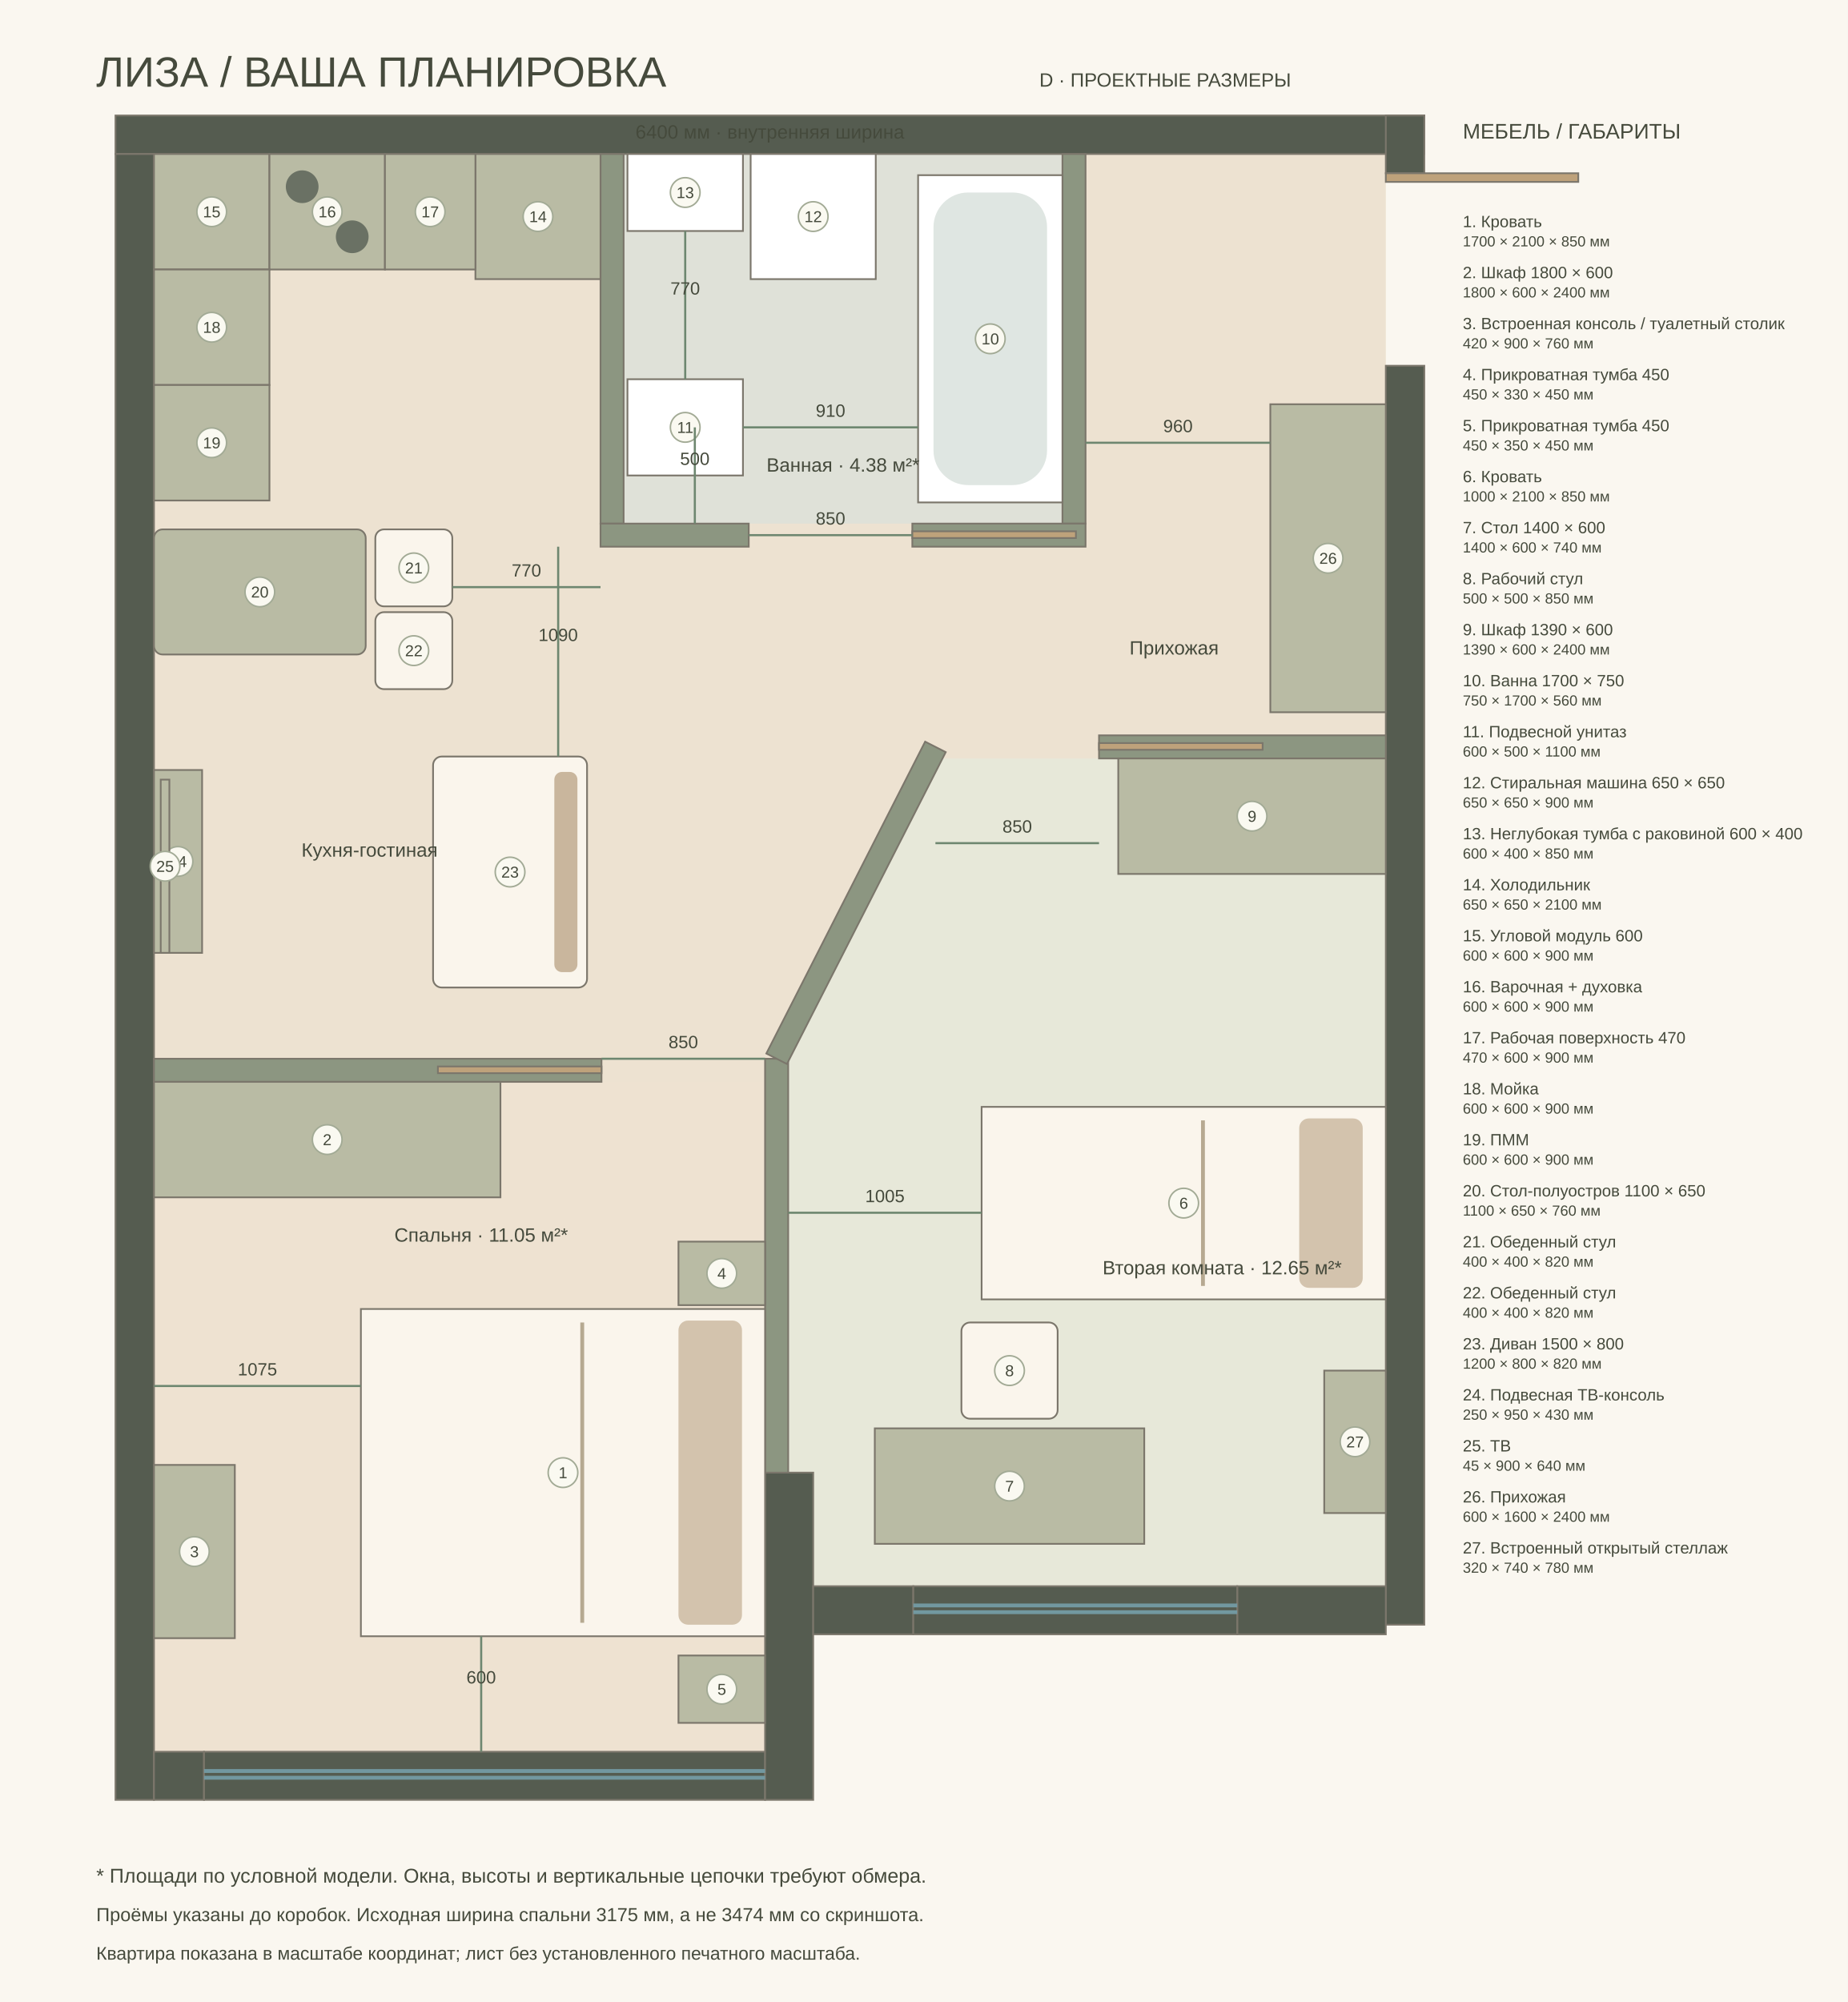
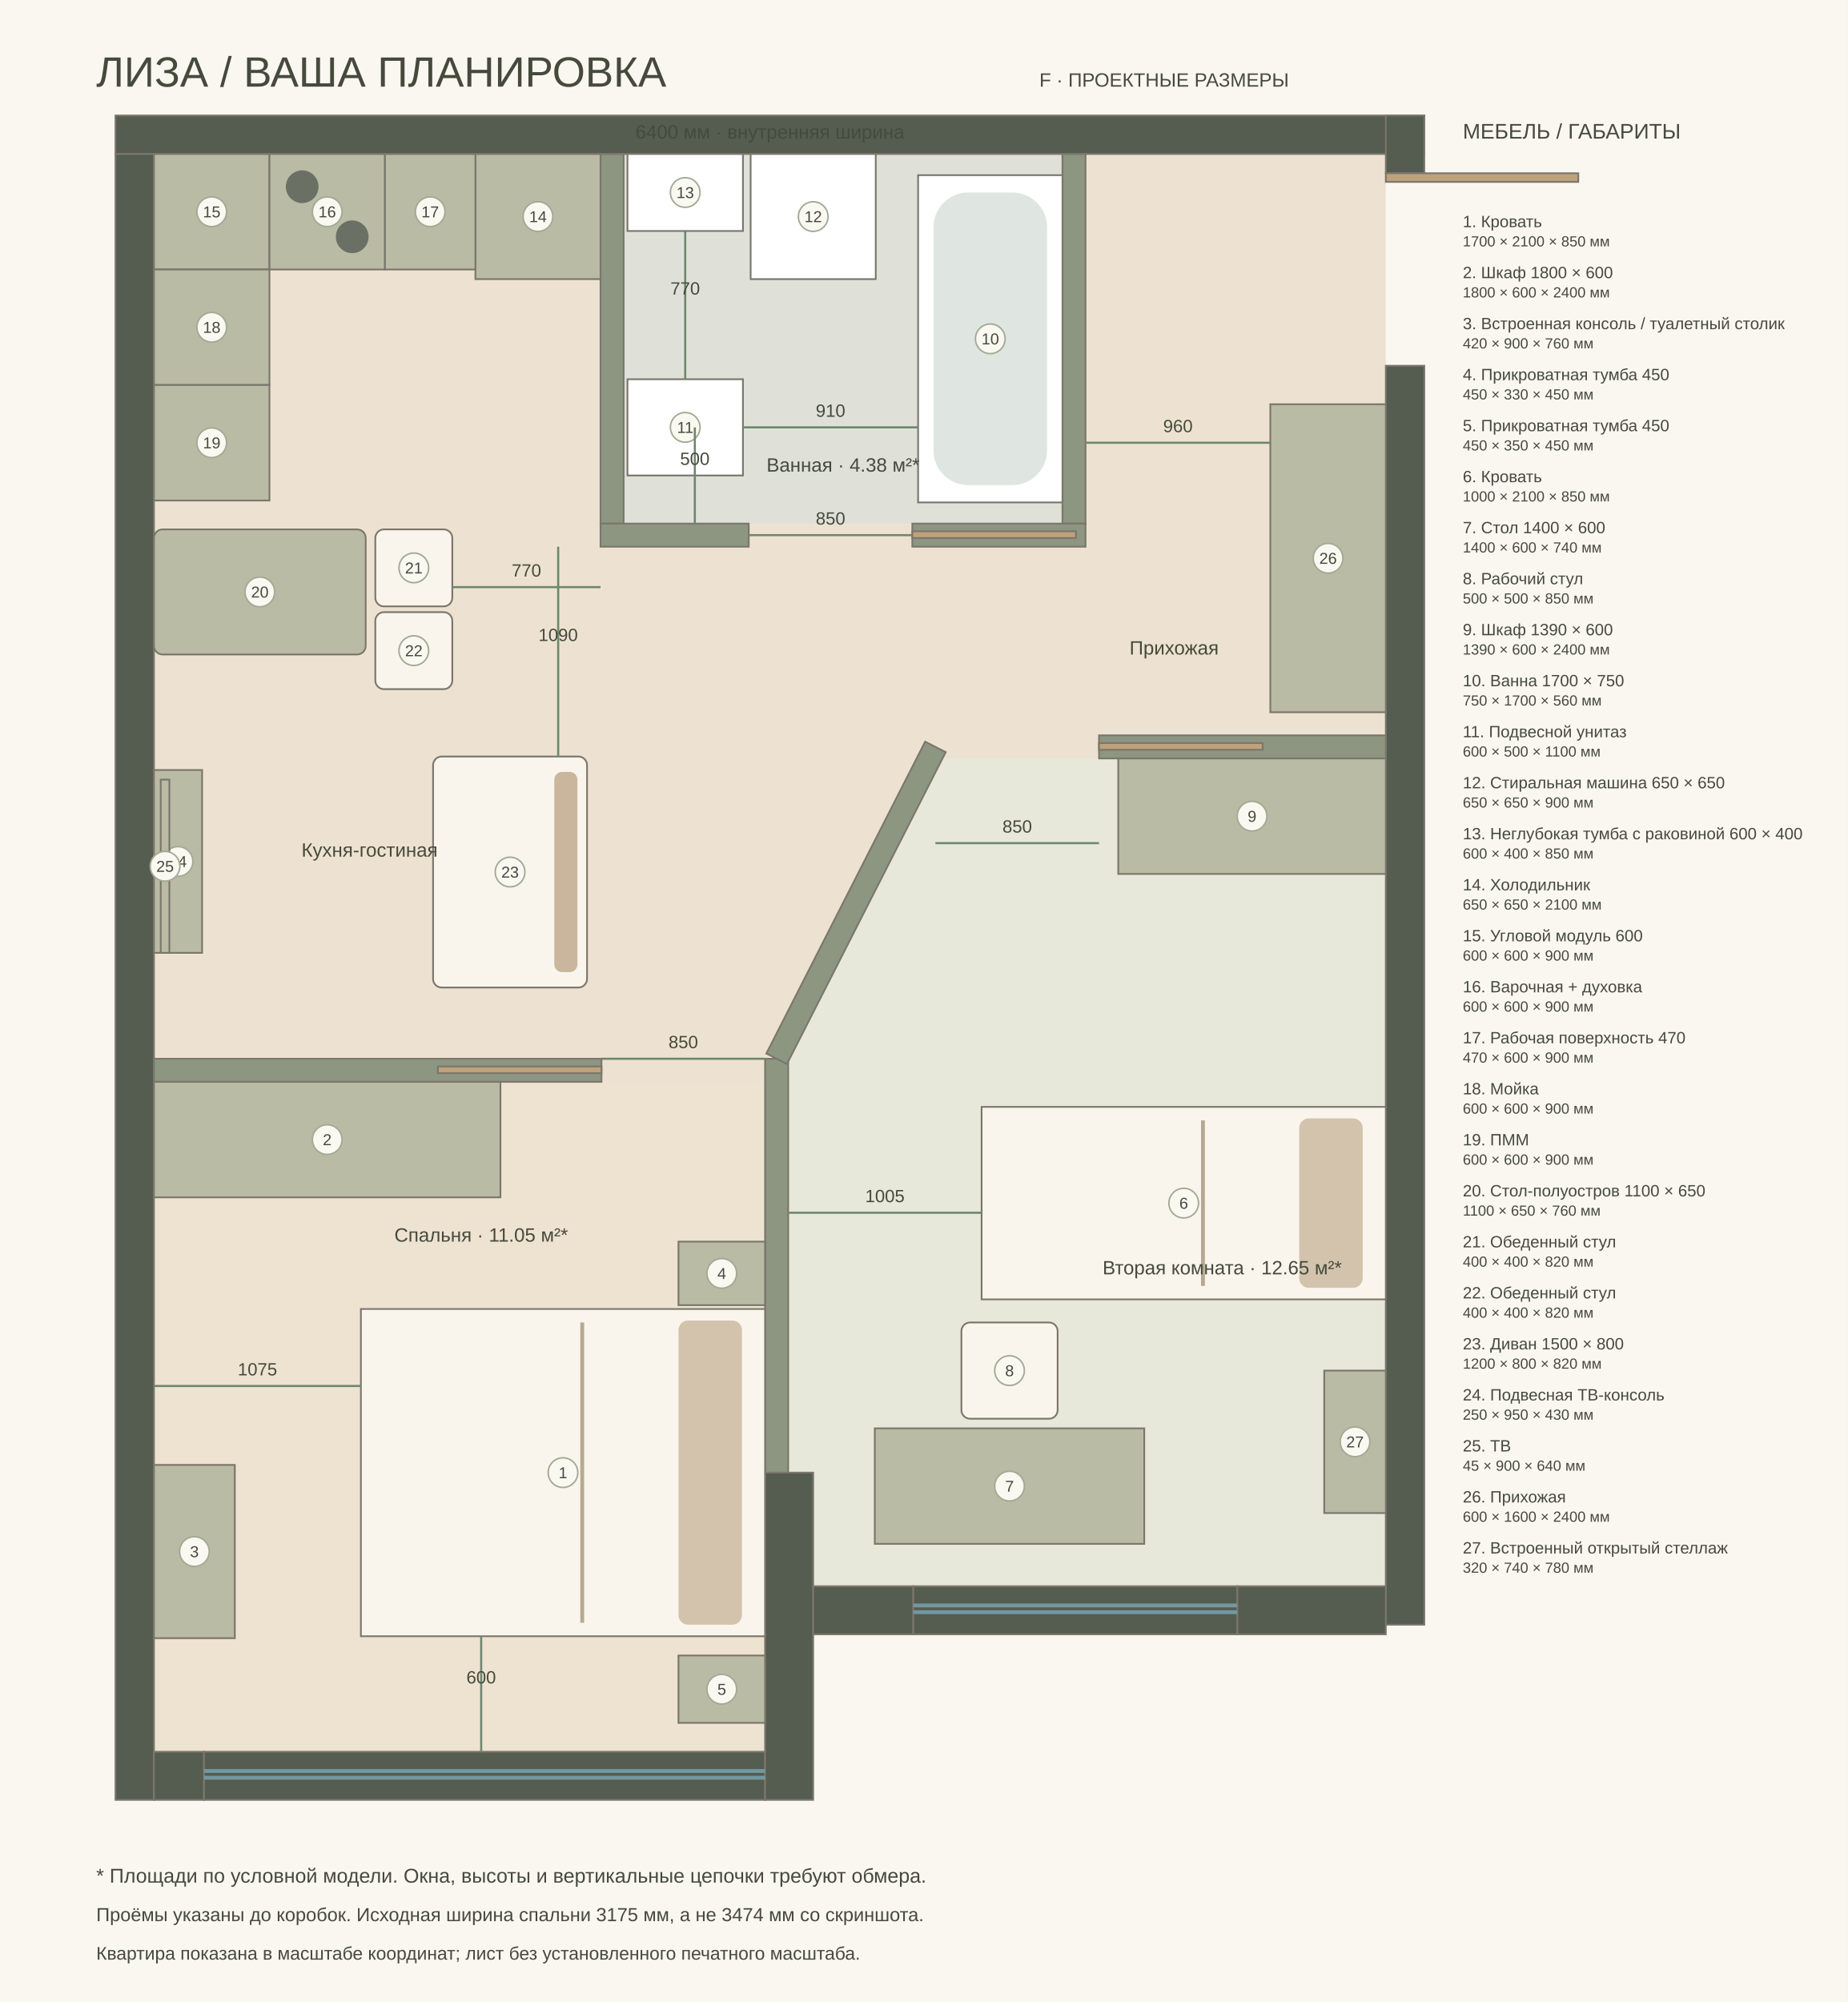
<svg xmlns="http://www.w3.org/2000/svg" width="1440" height="1560" viewBox="-800 -800 9600 10400">
  <style>text{font-family:Arial,sans-serif;fill:#454a3c}</style>
  <rect x="-800" y="-800" width="9600" height="10400" fill="#faf7f0" />
  <text x="-300" y="-350" font-size="220">ЛИЗА / ВАША ПЛАНИРОВКА</text>
-   <text x="4600" y="-350" font-size="100">D · ПРОЕКТНЫЕ РАЗМЕРЫ</text>
+   <text x="4600" y="-350" font-size="100">F · ПРОЕКТНЫЕ РАЗМЕРЫ</text>
  <path d="M0 0L6400 0L6400 7440L3425 7440L3425 6850L3175 6850L3175 8300L0 8300Z" fill="#ede2d1" />
  <polygon points="0,4820 3175,4820 3175,8300 0,8300" fill="#eee2d1" />
  <polygon points="3295,4720 4090,3140 6400,3140 6400,7440 3425,7440 3425,6850 3295,6850" fill="#e7e8d9" />
  <polygon points="2440,0 4720,0 4720,1920 2440,1920" fill="#dfe1d8" />
  <rect x="-200" y="-200" width="6800" height="200" fill="#555c50" stroke="#7b766b" stroke-width="9" />
  <rect x="-200" y="0" width="200" height="8550" fill="#555c50" stroke="#7b766b" stroke-width="9" />
  <rect x="6400" y="-200" width="200" height="300" fill="#555c50" stroke="#7b766b" stroke-width="9" />
  <rect x="6400" y="1100" width="200" height="6540" fill="#555c50" stroke="#7b766b" stroke-width="9" />
  <rect x="0" y="8300" width="260" height="250" fill="#555c50" stroke="#7b766b" stroke-width="9" />
  <rect x="260" y="8300" width="2915" height="250" fill="#555c50" stroke="#7b766b" stroke-width="9" />
  <rect x="3175" y="6850" width="250" height="1700" fill="#555c50" stroke="#7b766b" stroke-width="9" />
  <rect x="3425" y="7440" width="520" height="250" fill="#555c50" stroke="#7b766b" stroke-width="9" />
  <rect x="5628" y="7440" width="772" height="250" fill="#555c50" stroke="#7b766b" stroke-width="9" />
  <rect x="3945" y="7440" width="1683" height="250" fill="#555c50" stroke="#7b766b" stroke-width="9" />
  <rect x="2320" y="0" width="120" height="1920" fill="#8c9681" stroke="#7b766b" stroke-width="9" />
  <rect x="4720" y="0" width="120" height="1920" fill="#8c9681" stroke="#7b766b" stroke-width="9" />
  <rect x="2320" y="1920" width="770" height="120" fill="#8c9681" stroke="#7b766b" stroke-width="9" />
  <rect x="3940" y="1920" width="900" height="120" fill="#8c9681" stroke="#7b766b" stroke-width="9" />
  <rect x="0" y="4700" width="2325" height="120" fill="#8c9681" stroke="#7b766b" stroke-width="9" />
  <rect x="3175" y="4700" width="120" height="2150" fill="#8c9681" stroke="#7b766b" stroke-width="9" />
  <rect x="4910" y="3020" width="1490" height="120" fill="#8c9681" stroke="#7b766b" stroke-width="9" />
  <rect x="2738.514" y="3830" width="1817.973" height="120" fill="#8c9681" stroke="#7b766b" stroke-width="9" transform="rotate(-63.01211 3647.5 3890)" />
  <path d="M260 8400h2915m-2915 35h2915" fill="none" stroke="#7298a0" stroke-width="20" />
  <path d="M3945 7540h1683m-1683 35h1683" fill="none" stroke="#7298a0" stroke-width="20" />
  <rect x="1275" y="5800" width="1700" height="2100" fill="#faf5ec" stroke="#7b766b" stroke-width="9" transform="rotate(90 2125 6850)" />
  <g transform="rotate(90 2125 6850)">
    <rect x="1335" y="5920" width="1580" height="330" rx="50" fill="#d3c3ad" />
    <path d="M1345 6750h1560" stroke="#b6a991" stroke-width="20" />
  </g>
  <circle cx="2125" cy="6850" r="77" fill="#faf9f1" stroke="#a2aa95" stroke-width="8" />
  <text x="2125" y="6879" font-size="82" text-anchor="middle">1</text>
  <rect x="0" y="4820" width="1800" height="600" fill="#b9bba4" stroke="#7b766b" stroke-width="9" />
  <circle cx="900" cy="5120" r="77" fill="#faf9f1" stroke="#a2aa95" stroke-width="8" />
  <text x="900" y="5149" font-size="82" text-anchor="middle">2</text>
  <rect x="0" y="6810" width="420" height="900" fill="#b9bba4" stroke="#7b766b" stroke-width="9" />
  <circle cx="210" cy="7260" r="77" fill="#faf9f1" stroke="#a2aa95" stroke-width="8" />
  <text x="210" y="7289" font-size="82" text-anchor="middle">3</text>
  <rect x="2725" y="5650" width="450" height="330" fill="#b9bba4" stroke="#7b766b" stroke-width="9" />
  <circle cx="2950" cy="5815" r="77" fill="#faf9f1" stroke="#a2aa95" stroke-width="8" />
  <text x="2950" y="5844" font-size="82" text-anchor="middle">4</text>
  <rect x="2725" y="7800" width="450" height="350" fill="#b9bba4" stroke="#7b766b" stroke-width="9" />
  <circle cx="2950" cy="7975" r="77" fill="#faf9f1" stroke="#a2aa95" stroke-width="8" />
  <text x="2950" y="8004" font-size="82" text-anchor="middle">5</text>
  <rect x="4850" y="4400" width="1000" height="2100" fill="#faf5ec" stroke="#7b766b" stroke-width="9" transform="rotate(90 5350 5450)" />
  <g transform="rotate(90 5350 5450)">
    <rect x="4910" y="4520" width="880" height="330" rx="50" fill="#d3c3ad" />
    <path d="M4920 5350h860" stroke="#b6a991" stroke-width="20" />
  </g>
  <circle cx="5350" cy="5450" r="77" fill="#faf9f1" stroke="#a2aa95" stroke-width="8" />
  <text x="5350" y="5479" font-size="82" text-anchor="middle">6</text>
  <rect x="3745" y="6620" width="1400" height="600" fill="#b9bba4" stroke="#7b766b" stroke-width="9" />
  <circle cx="4445" cy="6920" r="77" fill="#faf9f1" stroke="#a2aa95" stroke-width="8" />
  <text x="4445" y="6949" font-size="82" text-anchor="middle">7</text>
  <rect x="4195" y="6070" width="500" height="500" fill="#faf5ec" stroke="#7b766b" stroke-width="9" rx="45" />
  <circle cx="4445" cy="6320" r="77" fill="#faf9f1" stroke="#a2aa95" stroke-width="8" />
  <text x="4445" y="6349" font-size="82" text-anchor="middle">8</text>
  <rect x="5010" y="3140" width="1390" height="600" fill="#b9bba4" stroke="#7b766b" stroke-width="9" />
  <circle cx="5705" cy="3440" r="77" fill="#faf9f1" stroke="#a2aa95" stroke-width="8" />
  <text x="5705" y="3469" font-size="82" text-anchor="middle">9</text>
  <rect x="3970" y="110" width="750" height="1700" fill="#fff" stroke="#7b766b" stroke-width="9" />
  <rect x="4050" y="200" width="590" height="1520" rx="180" fill="#dfe6e2" />
  <circle cx="4345" cy="960" r="77" fill="#faf9f1" stroke="#a2aa95" stroke-width="8" />
  <text x="4345" y="989" font-size="82" text-anchor="middle">10</text>
  <rect x="2460" y="1170" width="600" height="500" fill="#fff" stroke="#7b766b" stroke-width="9" />
  <circle cx="2760" cy="1420" r="77" fill="#faf9f1" stroke="#a2aa95" stroke-width="8" />
  <text x="2760" y="1449" font-size="82" text-anchor="middle">11</text>
  <rect x="3100" y="0" width="650" height="650" fill="#fff" stroke="#7b766b" stroke-width="9" />
  <circle cx="3425" cy="325" r="77" fill="#faf9f1" stroke="#a2aa95" stroke-width="8" />
  <text x="3425" y="354" font-size="82" text-anchor="middle">12</text>
  <rect x="2460" y="0" width="600" height="400" fill="#fff" stroke="#7b766b" stroke-width="9" />
  <circle cx="2760" cy="200" r="77" fill="#faf9f1" stroke="#a2aa95" stroke-width="8" />
  <text x="2760" y="229" font-size="82" text-anchor="middle">13</text>
  <rect x="1670" y="0" width="650" height="650" fill="#b9bba4" stroke="#7b766b" stroke-width="9" />
  <circle cx="1995" cy="325" r="77" fill="#faf9f1" stroke="#a2aa95" stroke-width="8" />
  <text x="1995" y="354" font-size="82" text-anchor="middle">14</text>
  <rect x="0" y="0" width="600" height="600" fill="#b9bba4" stroke="#7b766b" stroke-width="9" />
  <circle cx="300" cy="300" r="77" fill="#faf9f1" stroke="#a2aa95" stroke-width="8" />
  <text x="300" y="329" font-size="82" text-anchor="middle">15</text>
  <rect x="600" y="0" width="600" height="600" fill="#b9bba4" stroke="#7b766b" stroke-width="9" />
  <circle cx="770" cy="170" r="85" fill="#6a7164" />
  <circle cx="1030" cy="430" r="85" fill="#6a7164" />
  <circle cx="900" cy="300" r="77" fill="#faf9f1" stroke="#a2aa95" stroke-width="8" />
  <text x="900" y="329" font-size="82" text-anchor="middle">16</text>
  <rect x="1200" y="0" width="470" height="600" fill="#b9bba4" stroke="#7b766b" stroke-width="9" />
  <circle cx="1435" cy="300" r="77" fill="#faf9f1" stroke="#a2aa95" stroke-width="8" />
  <text x="1435" y="329" font-size="82" text-anchor="middle">17</text>
  <rect x="0" y="600" width="600" height="600" fill="#b9bba4" stroke="#7b766b" stroke-width="9" />
  <circle cx="300" cy="900" r="77" fill="#faf9f1" stroke="#a2aa95" stroke-width="8" />
  <text x="300" y="929" font-size="82" text-anchor="middle">18</text>
  <rect x="0" y="1200" width="600" height="600" fill="#b9bba4" stroke="#7b766b" stroke-width="9" />
  <circle cx="300" cy="1500" r="77" fill="#faf9f1" stroke="#a2aa95" stroke-width="8" />
  <text x="300" y="1529" font-size="82" text-anchor="middle">19</text>
  <rect x="0" y="1950" width="1100" height="650" fill="#b9bba4" stroke="#7b766b" stroke-width="9" rx="45" />
  <circle cx="550" cy="2275" r="77" fill="#faf9f1" stroke="#a2aa95" stroke-width="8" />
  <text x="550" y="2304" font-size="82" text-anchor="middle">20</text>
  <rect x="1150" y="1950" width="400" height="400" fill="#faf5ec" stroke="#7b766b" stroke-width="9" rx="45" />
  <circle cx="1350" cy="2150" r="77" fill="#faf9f1" stroke="#a2aa95" stroke-width="8" />
  <text x="1350" y="2179" font-size="82" text-anchor="middle">21</text>
  <rect x="1150" y="2380" width="400" height="400" fill="#faf5ec" stroke="#7b766b" stroke-width="9" rx="45" />
  <circle cx="1350" cy="2580" r="77" fill="#faf9f1" stroke="#a2aa95" stroke-width="8" />
  <text x="1350" y="2609" font-size="82" text-anchor="middle">22</text>
  <rect x="1250" y="3330" width="1200" height="800" fill="#faf5ec" stroke="#7b766b" stroke-width="9" transform="rotate(270 1850 3730)" rx="45" />
  <g transform="rotate(270 1850 3730)">
    <rect x="1330" y="3960" width="1040" height="120" rx="40" fill="#c9b69d" />
  </g>
  <circle cx="1850" cy="3730" r="77" fill="#faf9f1" stroke="#a2aa95" stroke-width="8" />
  <text x="1850" y="3759" font-size="82" text-anchor="middle">23</text>
  <rect x="0" y="3200" width="250" height="950" fill="#b9bba4" stroke="#7b766b" stroke-width="9" />
  <circle cx="125" cy="3675" r="77" fill="#faf9f1" stroke="#a2aa95" stroke-width="8" />
  <text x="125" y="3704" font-size="82" text-anchor="middle">24</text>
  <rect x="35" y="3250" width="45" height="900" fill="#b9bba4" stroke="#7b766b" stroke-width="9" />
  <circle cx="57.5" cy="3700" r="77" fill="#faf9f1" stroke="#a2aa95" stroke-width="8" />
  <text x="57.5" y="3729" font-size="82" text-anchor="middle">25</text>
  <rect x="5800" y="1300" width="600" height="1600" fill="#b9bba4" stroke="#7b766b" stroke-width="9" />
  <circle cx="6100" cy="2100" r="77" fill="#faf9f1" stroke="#a2aa95" stroke-width="8" />
  <text x="6100" y="2129" font-size="82" text-anchor="middle">26</text>
  <rect x="6080" y="6320" width="320" height="740" fill="#b9bba4" stroke="#7b766b" stroke-width="9" />
  <circle cx="6240" cy="6690" r="77" fill="#faf9f1" stroke="#a2aa95" stroke-width="8" />
  <text x="6240" y="6719" font-size="82" text-anchor="middle">27</text>
  <rect x="6400" y="100" width="1000" height="45" fill="#bea27b" stroke="#7b766b" stroke-width="9" />
  <rect x="1475" y="4740" width="850" height="35" fill="#bea27b" stroke="#7b766b" stroke-width="9" />
  <rect x="4910" y="3060" width="850" height="35" fill="#bea27b" stroke="#7b766b" stroke-width="9" />
  <rect x="3940" y="1960" width="850" height="35" fill="#bea27b" stroke="#7b766b" stroke-width="9" />
  <g>
    <text x="1700" y="5650" font-size="100" text-anchor="middle" fill="#343d31">Спальня · 11.05 м²*</text>
  </g>
  <g>
    <text x="5550" y="5820" font-size="100" text-anchor="middle" fill="#343d31">Вторая комната · 12.65 м²*</text>
  </g>
  <g>
    <text x="3580" y="1650" font-size="100" text-anchor="middle" fill="#343d31">Ванная · 4.38 м²*</text>
  </g>
  <g>
    <text x="1120" y="3650" font-size="100" text-anchor="middle" fill="#343d31">Кухня-гостиная</text>
  </g>
  <g>
    <text x="5300" y="2600" font-size="100" text-anchor="middle" fill="#343d31">Прихожая</text>
  </g>
  <path d="M4840 1500L5800 1500" stroke="#6e8770" stroke-width="11" />
  <text x="5320" y="1445" font-size="92" text-anchor="middle" fill="#395a3c">960</text>
  <path d="M2325 4700L3175 4700" stroke="#6e8770" stroke-width="11" />
  <text x="2750" y="4645" font-size="92" text-anchor="middle" fill="#395a3c">850</text>
  <path d="M4060 3580L4910 3580" stroke="#6e8770" stroke-width="11" />
  <text x="4485" y="3525" font-size="92" text-anchor="middle" fill="#395a3c">850</text>
  <path d="M3090 1980L3940 1980" stroke="#6e8770" stroke-width="11" />
  <text x="3515" y="1925" font-size="92" text-anchor="middle" fill="#395a3c">850</text>
  <path d="M0 6400L1075 6400" stroke="#6e8770" stroke-width="11" />
  <text x="537.5" y="6345" font-size="92" text-anchor="middle" fill="#395a3c">1075</text>
  <path d="M1700 7700L1700 8300" stroke="#6e8770" stroke-width="11" />
  <text x="1700" y="7945" font-size="92" text-anchor="middle" fill="#395a3c">600</text>
  <path d="M3295 5500L4300 5500" stroke="#6e8770" stroke-width="11" />
  <text x="3797.5" y="5445" font-size="92" text-anchor="middle" fill="#395a3c">1005</text>
  <path d="M2100 2040L2100 3130" stroke="#6e8770" stroke-width="11" />
  <text x="2100" y="2530" font-size="92" text-anchor="middle" fill="#395a3c">1090</text>
  <path d="M3060 1420L3970 1420" stroke="#6e8770" stroke-width="11" />
  <text x="3515" y="1365" font-size="92" text-anchor="middle" fill="#395a3c">910</text>
  <path d="M2760 400L2760 1170" stroke="#6e8770" stroke-width="11" />
  <text x="2760" y="730" font-size="92" text-anchor="middle" fill="#395a3c">770</text>
  <path d="M2810 1420L2810 1920" stroke="#6e8770" stroke-width="11" />
  <text x="2810" y="1615" font-size="92" text-anchor="middle" fill="#395a3c">500</text>
  <path d="M1550 2250L2320 2250" stroke="#6e8770" stroke-width="11" />
  <text x="1935" y="2195" font-size="92" text-anchor="middle" fill="#395a3c">770</text>
  <text x="3200" y="-80" font-size="100" text-anchor="middle">6400 мм · внутренняя ширина</text>
  <text x="6800" y="-80" font-size="110">МЕБЕЛЬ / ГАБАРИТЫ</text>
  <text x="6800" y="380" font-size="85">1. Кровать</text>
  <text x="6800" y="480" font-size="76">1700 × 2100 × 850 мм</text>
  <text x="6800" y="645" font-size="85">2. Шкаф 1800 × 600</text>
  <text x="6800" y="745" font-size="76">1800 × 600 × 2400 мм</text>
  <text x="6800" y="910" font-size="85">3. Встроенная консоль / туалетный столик</text>
  <text x="6800" y="1010" font-size="76">420 × 900 × 760 мм</text>
  <text x="6800" y="1175" font-size="85">4. Прикроватная тумба 450</text>
  <text x="6800" y="1275" font-size="76">450 × 330 × 450 мм</text>
  <text x="6800" y="1440" font-size="85">5. Прикроватная тумба 450</text>
  <text x="6800" y="1540" font-size="76">450 × 350 × 450 мм</text>
  <text x="6800" y="1705" font-size="85">6. Кровать</text>
  <text x="6800" y="1805" font-size="76">1000 × 2100 × 850 мм</text>
  <text x="6800" y="1970" font-size="85">7. Стол 1400 × 600</text>
  <text x="6800" y="2070" font-size="76">1400 × 600 × 740 мм</text>
  <text x="6800" y="2235" font-size="85">8. Рабочий стул</text>
  <text x="6800" y="2335" font-size="76">500 × 500 × 850 мм</text>
  <text x="6800" y="2500" font-size="85">9. Шкаф 1390 × 600</text>
  <text x="6800" y="2600" font-size="76">1390 × 600 × 2400 мм</text>
  <text x="6800" y="2765" font-size="85">10. Ванна 1700 × 750</text>
  <text x="6800" y="2865" font-size="76">750 × 1700 × 560 мм</text>
  <text x="6800" y="3030" font-size="85">11. Подвесной унитаз</text>
  <text x="6800" y="3130" font-size="76">600 × 500 × 1100 мм</text>
  <text x="6800" y="3295" font-size="85">12. Стиральная машина 650 × 650</text>
  <text x="6800" y="3395" font-size="76">650 × 650 × 900 мм</text>
  <text x="6800" y="3560" font-size="85">13. Неглубокая тумба с раковиной 600 × 400</text>
  <text x="6800" y="3660" font-size="76">600 × 400 × 850 мм</text>
  <text x="6800" y="3825" font-size="85">14. Холодильник</text>
  <text x="6800" y="3925" font-size="76">650 × 650 × 2100 мм</text>
  <text x="6800" y="4090" font-size="85">15. Угловой модуль 600</text>
  <text x="6800" y="4190" font-size="76">600 × 600 × 900 мм</text>
  <text x="6800" y="4355" font-size="85">16. Варочная + духовка</text>
  <text x="6800" y="4455" font-size="76">600 × 600 × 900 мм</text>
  <text x="6800" y="4620" font-size="85">17. Рабочая поверхность 470</text>
  <text x="6800" y="4720" font-size="76">470 × 600 × 900 мм</text>
  <text x="6800" y="4885" font-size="85">18. Мойка</text>
  <text x="6800" y="4985" font-size="76">600 × 600 × 900 мм</text>
  <text x="6800" y="5150" font-size="85">19. ПММ</text>
  <text x="6800" y="5250" font-size="76">600 × 600 × 900 мм</text>
  <text x="6800" y="5415" font-size="85">20. Стол-полуостров 1100 × 650</text>
  <text x="6800" y="5515" font-size="76">1100 × 650 × 760 мм</text>
  <text x="6800" y="5680" font-size="85">21. Обеденный стул</text>
  <text x="6800" y="5780" font-size="76">400 × 400 × 820 мм</text>
  <text x="6800" y="5945" font-size="85">22. Обеденный стул</text>
  <text x="6800" y="6045" font-size="76">400 × 400 × 820 мм</text>
  <text x="6800" y="6210" font-size="85">23. Диван 1500 × 800</text>
  <text x="6800" y="6310" font-size="76">1200 × 800 × 820 мм</text>
  <text x="6800" y="6475" font-size="85">24. Подвесная ТВ-консоль</text>
  <text x="6800" y="6575" font-size="76">250 × 950 × 430 мм</text>
  <text x="6800" y="6740" font-size="85">25. ТВ</text>
  <text x="6800" y="6840" font-size="76">45 × 900 × 640 мм</text>
  <text x="6800" y="7005" font-size="85">26. Прихожая</text>
  <text x="6800" y="7105" font-size="76">600 × 1600 × 2400 мм</text>
  <text x="6800" y="7270" font-size="85">27. Встроенный открытый стеллаж</text>
  <text x="6800" y="7370" font-size="76">320 × 740 × 780 мм</text>
  <text x="-300" y="8980" font-size="104">* Площади по условной модели. Окна, высоты и вертикальные цепочки требуют обмера.</text>
  <text x="-300" y="9180" font-size="98">Проёмы указаны до коробок. Исходная ширина спальни 3175 мм, а не 3474 мм со скриншота.</text>
  <text x="-300" y="9380" font-size="95">Квартира показана в масштабе координат; лист без установленного печатного масштаба.</text>
</svg>
